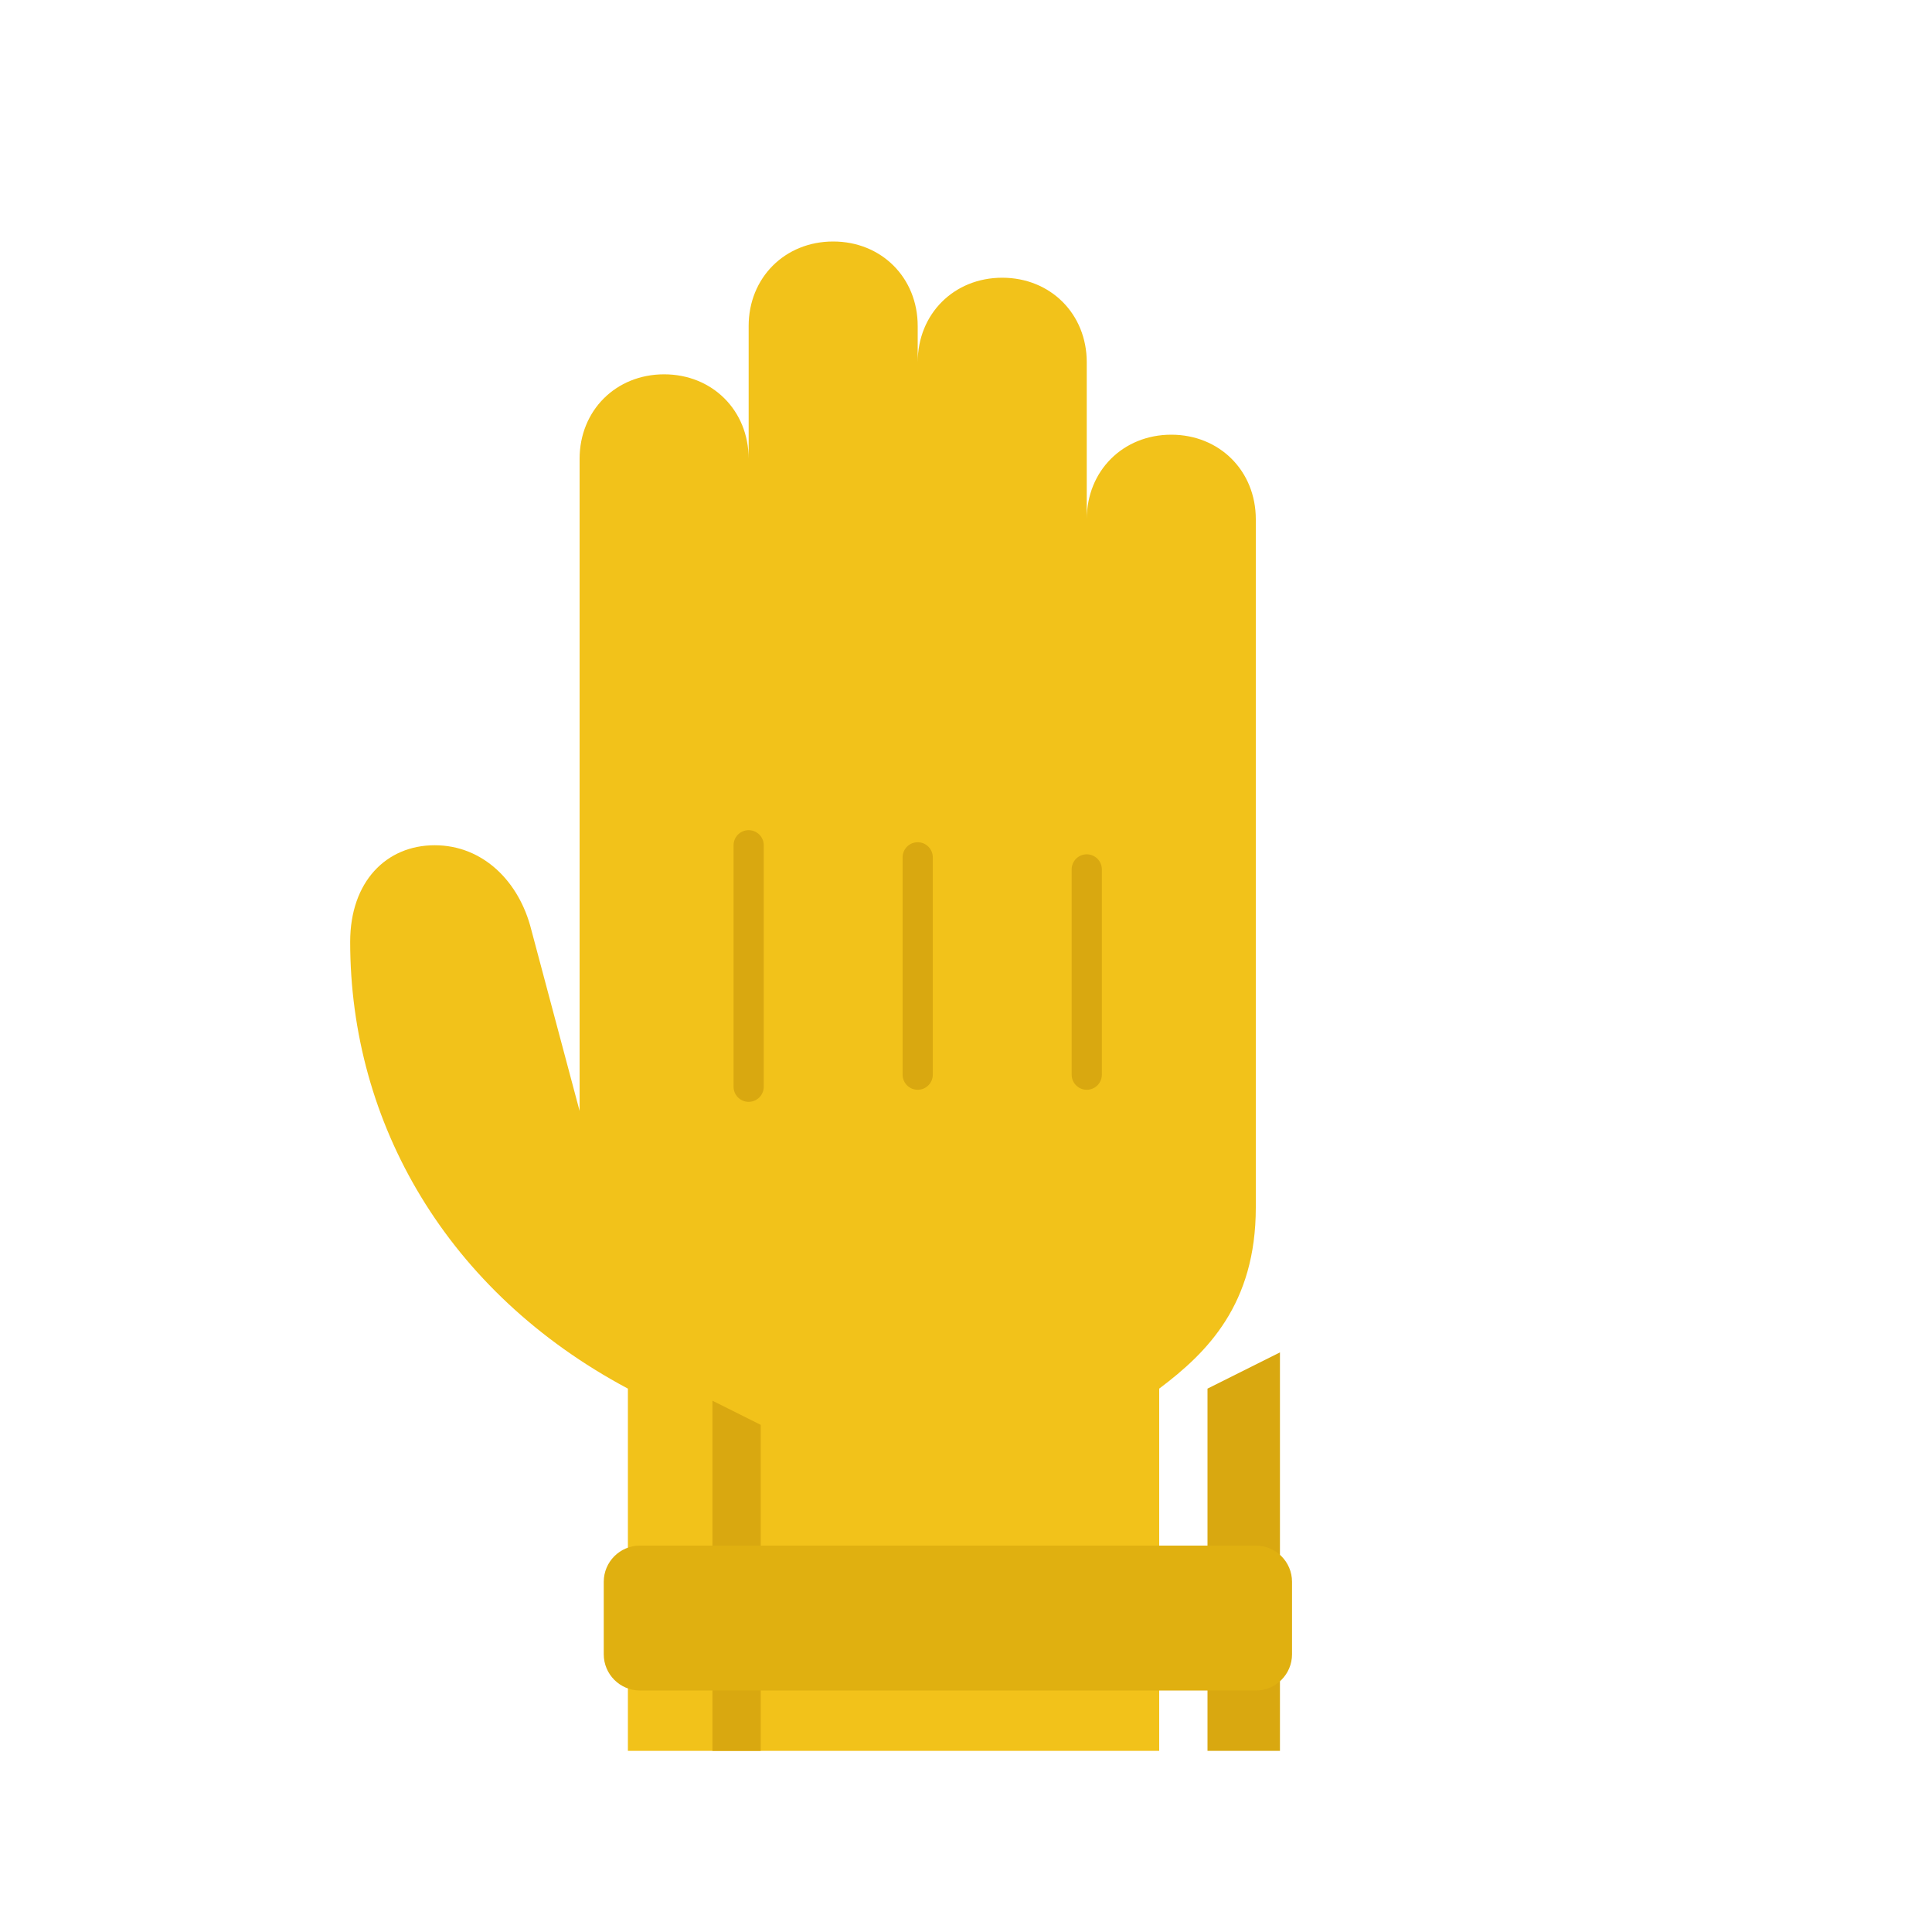
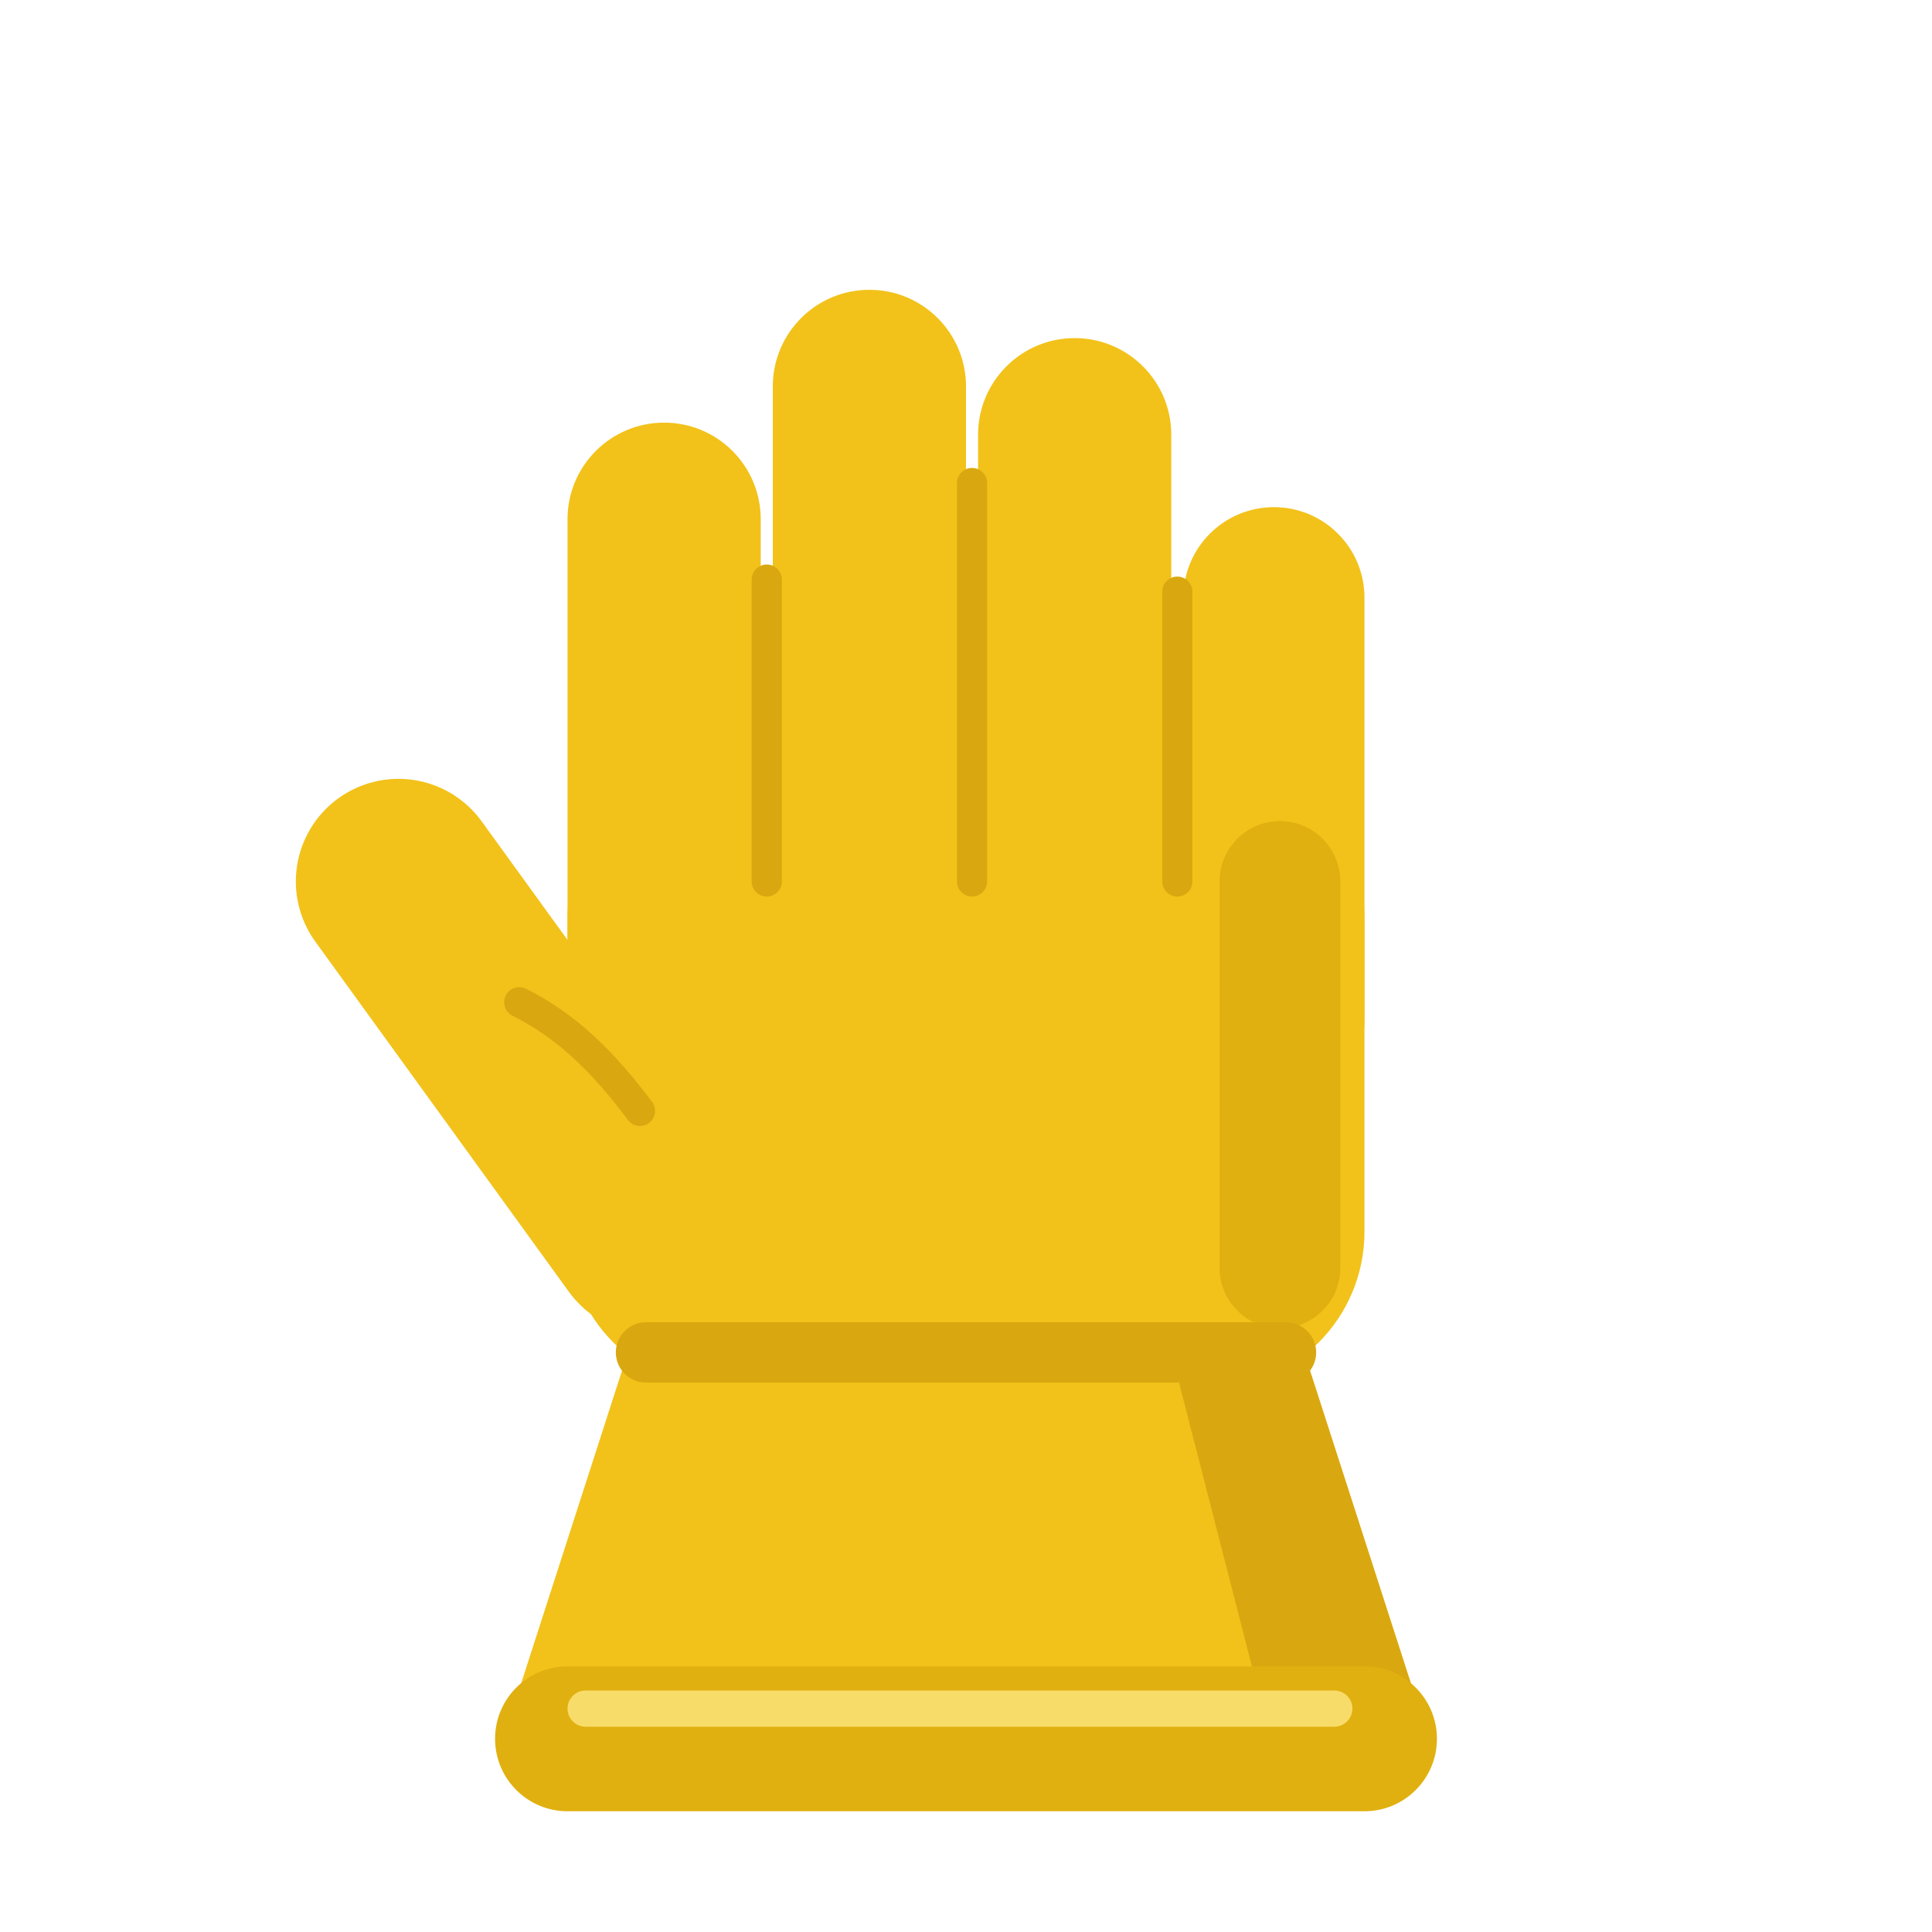
<svg xmlns="http://www.w3.org/2000/svg" viewBox="0 0 32 32">
-   <path fill="#f2c21a" d="M10.4 29V23c-3-1.6-4.6-4.4-4.6-7.4c0-1 .6-1.6 1.4-1.6s1.4.6 1.6 1.4l.8 3V7.6c0-.8.6-1.4 1.4-1.4s1.4.6 1.4 1.4v6.6V5.4c0-.8.6-1.4 1.4-1.4s1.4.6 1.4 1.4v8.8V6c0-.8.6-1.4 1.4-1.4s1.4.6 1.4 1.4v8.4V8.6c0-.8.6-1.4 1.4-1.4s1.4.6 1.4 1.4V20c0 1.6-.8 2.4-1.6 3V29z" />
-   <path fill="#d9a810" d="M12.6 29v-5.4l-.8-.4V29zM20 23v6h1.2v-6.6z" />
-   <path fill="none" stroke="#d9a810" stroke-linecap="round" stroke-width="0.5" d="M12.4 14v4M15.2 14.2v3.6M18 14.4v3.4" />
-   <rect width="11.4" height="2.4" x="10" y="25.6" fill="#e0b010" rx="0.6" />
+   <path fill="none" stroke="#f2c21a" stroke-linecap="round" stroke-width="3.4" d="M10.8 20.4L6.6 14.6" />
+   <rect width="3.2" height="11" x="9.4" y="7" fill="#f2c21a" rx="1.6" />
+   <rect width="3.2" height="13" x="12.8" y="4.8" fill="#f2c21a" rx="1.6" />
+   <rect width="3.2" height="12" x="16.2" y="5.6" fill="#f2c21a" rx="1.6" />
+   <rect width="3" height="10" x="19.6" y="8.4" fill="#f2c21a" rx="1.5" />
+   <rect width="13.2" height="10.4" x="9.4" y="12.6" fill="#f2c21a" rx="2.6" />
+   <rect width="2" height="8.4" x="20.2" y="13.6" fill="#e0b010" rx="1" />
+   <path fill="none" stroke="#d9a810" stroke-linecap="round" stroke-width=".5" d="M12.7 9.6V14.6M16.1 8V14.6M19.5 9.8V14.6M10.6 18.4c-.6-.8-1.2-1.4-2-1.8" />
+   <path fill="#f2c21a" d="M10.4 22.4h11.2l2 6.2c.2.6-.3 1.2-.9 1.2H9.3c-.6 0-1.1-.6-.9-1.2z" />
+   <path fill="#d9a810" d="M19.4 22.4h2.2l2 6.2c.2.6-.3 1.2-.9 1.2h-1.4z" />
+   <rect width="11.6" height="1" x="10.2" y="21.9" fill="#d9a810" rx=".5" />
+   <rect width="15.6" height="2.4" x="8.2" y="27.6" fill="#e0b010" rx="1.2" />
+   <rect width="13" height=".6" x="9.4" y="28" fill="#f8dc6a" rx=".3" />
</svg>
